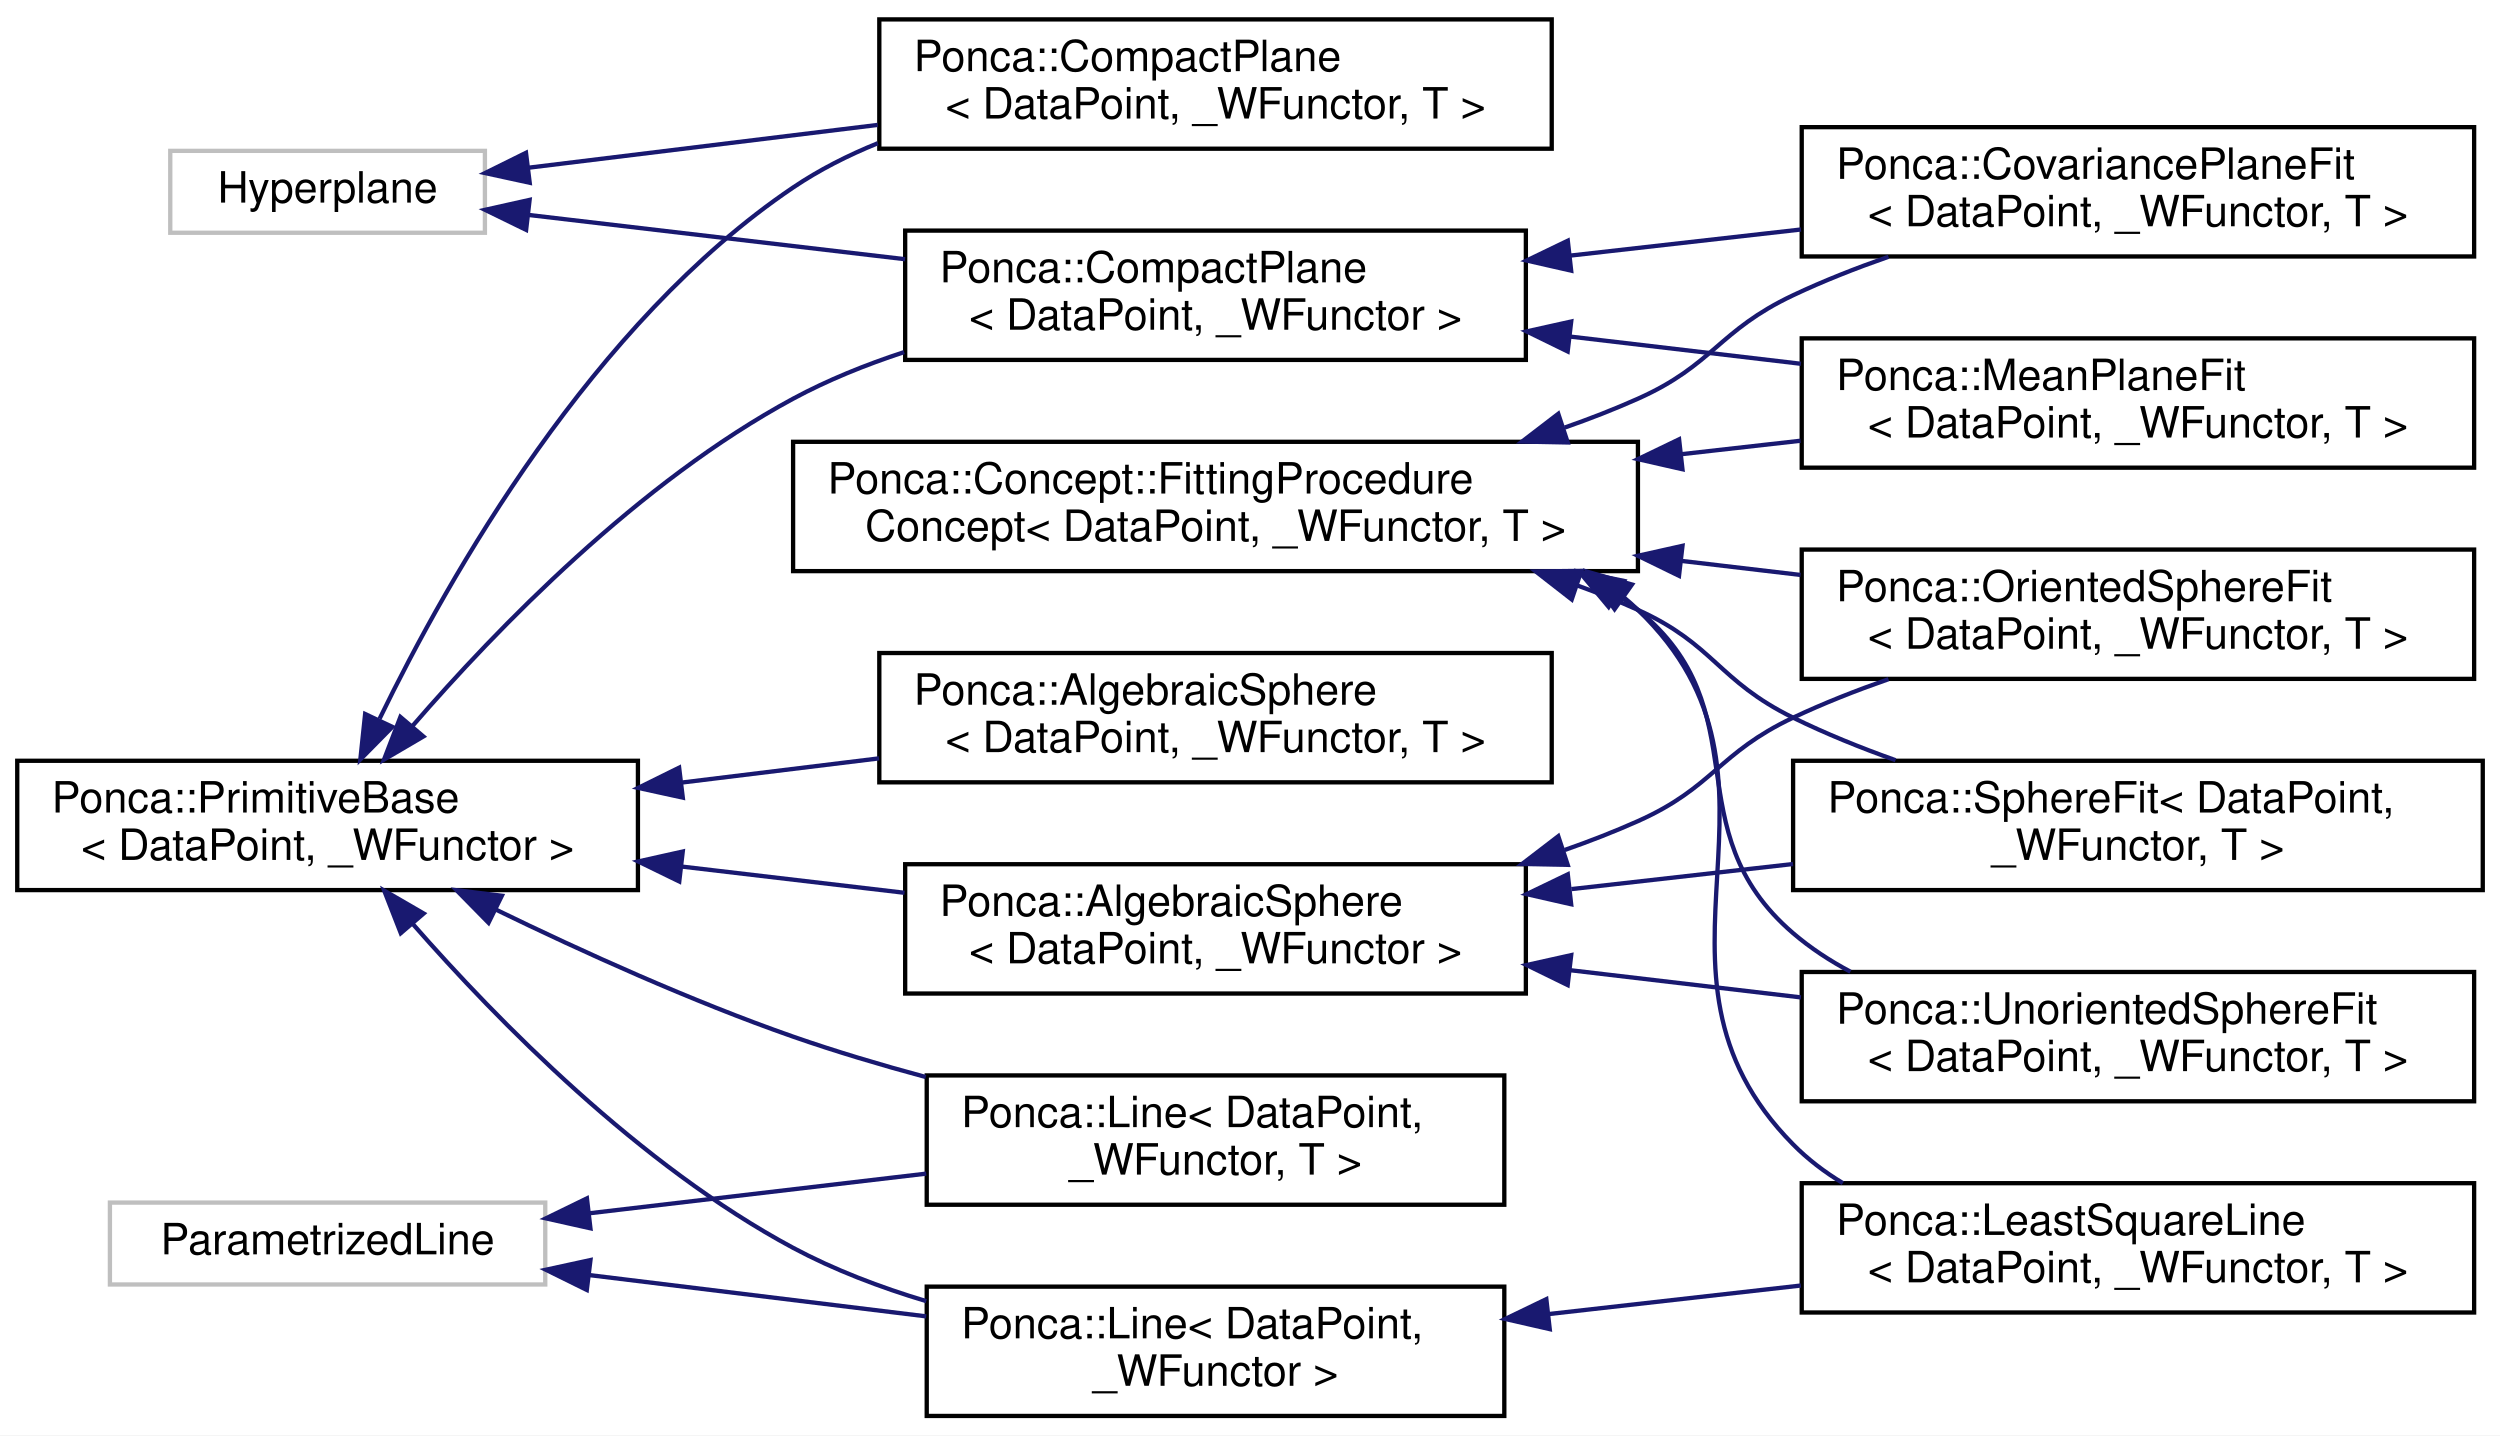
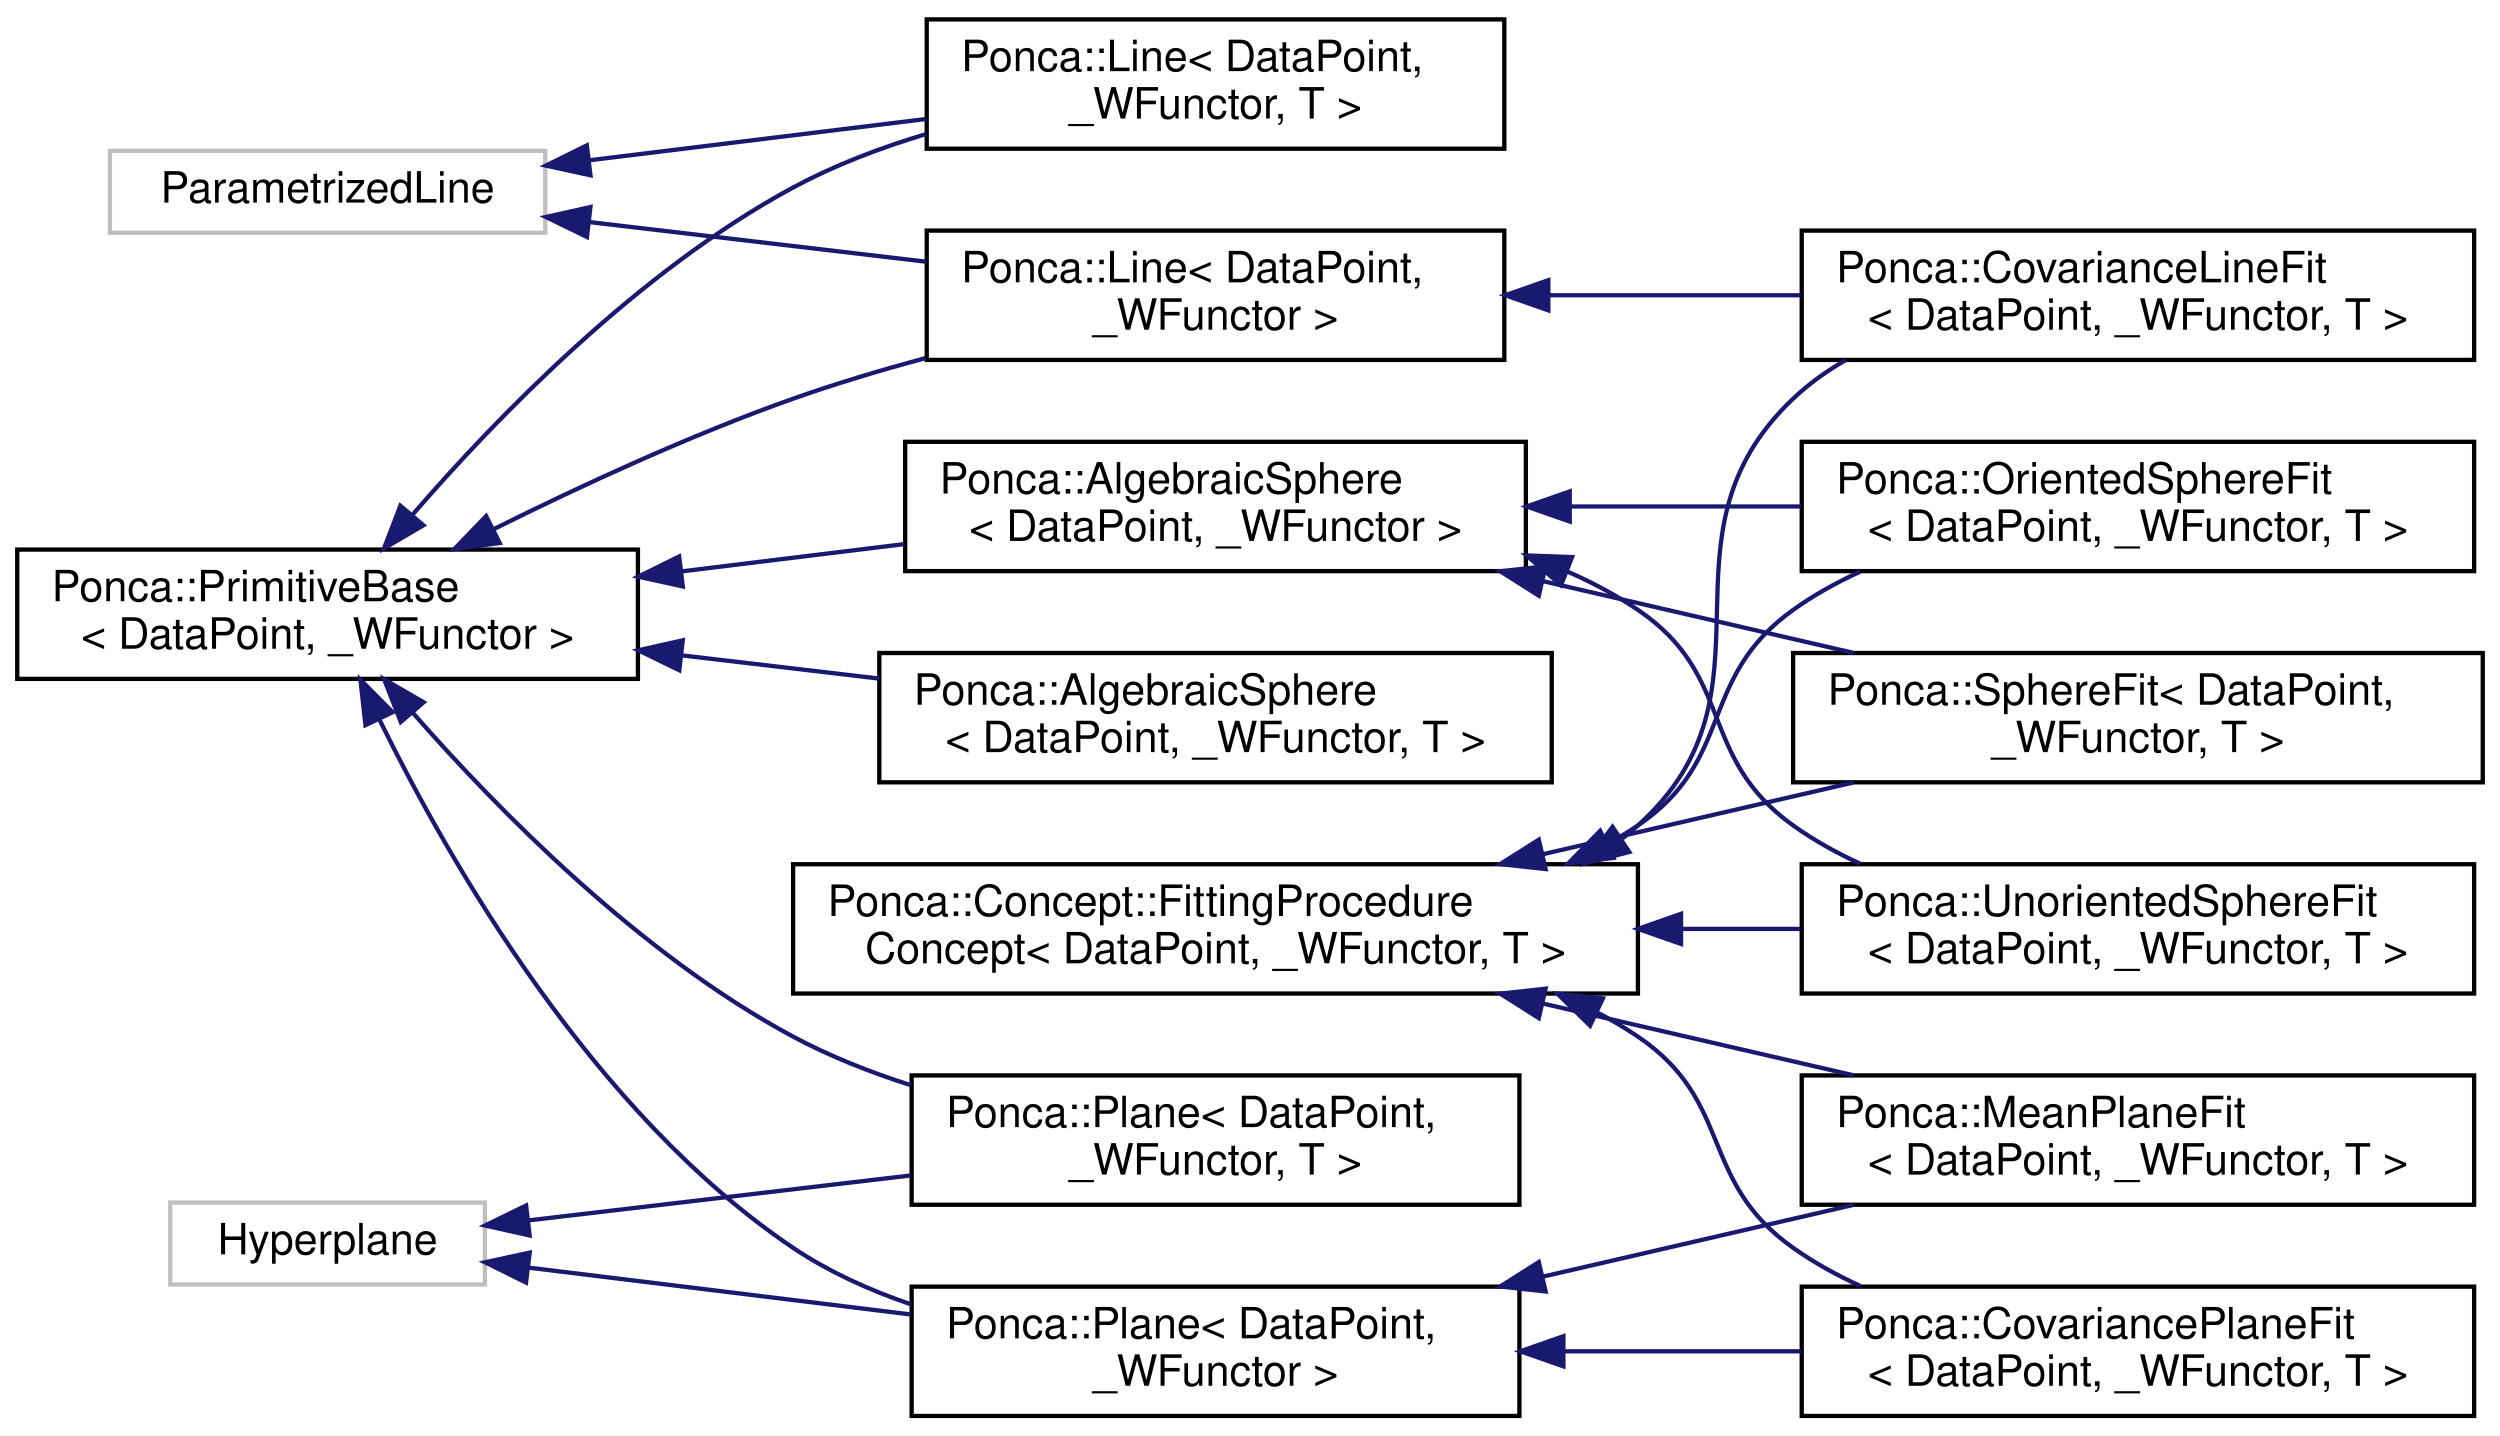
<svg xmlns="http://www.w3.org/2000/svg" xmlns:xlink="http://www.w3.org/1999/xlink" width="580pt" height="333pt" viewBox="0.00 0.00 580.00 333.00">
  <g id="graph0" class="graph" transform="scale(1 1) rotate(0) translate(4 329)">
    <polygon fill="white" stroke="transparent" points="-4,4 -4,-329 576,-329 576,4 -4,4" />
    <g id="node1" class="node">
      <g id="a_node1">
        <a xlink:href="classPonca_1_1Concept_1_1FittingProcedureConcept.html" target="_top" xlink:title="Describes the procedure to fit a primitive to point samples.">
-           <polygon fill="white" stroke="black" points="180,-196.5 180,-226.5 376,-226.5 376,-196.5 180,-196.5" />
-           <text text-anchor="start" x="188" y="-214.5" font-family="Helvetica,sans-Serif" font-size="10.00">Ponca::Concept::FittingProcedure</text>
-           <text text-anchor="middle" x="278" y="-203.5" font-family="Helvetica,sans-Serif" font-size="10.00">Concept&lt; DataPoint, _WFunctor, T &gt;</text>
+           <polygon fill="white" stroke="black" points="180,-98.5 180,-128.5 376,-128.5 376,-98.5 180,-98.5" />
+           <text text-anchor="start" x="188" y="-116.5" font-family="Helvetica,sans-Serif" font-size="10.00">Ponca::Concept::FittingProcedure</text>
+           <text text-anchor="middle" x="278" y="-105.5" font-family="Helvetica,sans-Serif" font-size="10.00">Concept&lt; DataPoint, _WFunctor, T &gt;</text>
        </a>
      </g>
    </g>
    <g id="node2" class="node">
      <g id="a_node2">
-         <a xlink:href="classPonca_1_1CovariancePlaneFit.html" target="_top" xlink:title="Plane fitting procedure using only points position.">
-           <polygon fill="white" stroke="black" points="414,-269.5 414,-299.5 570,-299.5 570,-269.5 414,-269.5" />
-           <text text-anchor="start" x="422" y="-287.5" font-family="Helvetica,sans-Serif" font-size="10.00">Ponca::CovariancePlaneFit</text>
-           <text text-anchor="middle" x="492" y="-276.5" font-family="Helvetica,sans-Serif" font-size="10.00">&lt; DataPoint, _WFunctor, T &gt;</text>
+         <a xlink:href="classPonca_1_1CovarianceLineFit.html" target="_top" xlink:title="Line fitting procedure that minimize the orthogonal distance between the samples and the fitted primi...">
+           <polygon fill="white" stroke="black" points="414,-245.5 414,-275.5 570,-275.5 570,-245.5 414,-245.5" />
+           <text text-anchor="start" x="422" y="-263.5" font-family="Helvetica,sans-Serif" font-size="10.00">Ponca::CovarianceLineFit</text>
+           <text text-anchor="middle" x="492" y="-252.5" font-family="Helvetica,sans-Serif" font-size="10.00">&lt; DataPoint, _WFunctor, T &gt;</text>
        </a>
      </g>
    </g>
    <g id="edge1" class="edge">
-       <path fill="none" stroke="midnightblue" d="M359,-229.8C364.83,-231.84 370.56,-234.07 376,-236.5 393.56,-244.34 394.61,-252.28 412,-260.5 419,-263.81 426.56,-266.79 434.13,-269.43" />
-       <polygon fill="midnightblue" stroke="midnightblue" points="359.71,-226.35 349.12,-226.56 357.52,-233 359.71,-226.35" />
+       <path fill="none" stroke="midnightblue" d="M372.38,-134.48C373.62,-135.44 374.83,-136.45 376,-137.5 410.82,-168.8 378.02,-204.3 412,-236.5 415.64,-239.95 419.76,-242.91 424.17,-245.44" />
+       <polygon fill="midnightblue" stroke="midnightblue" points="373.99,-131.34 363.72,-128.71 370.11,-137.17 373.99,-131.34" />
    </g>
    <g id="node3" class="node">
      <g id="a_node3">
-         <a xlink:href="classPonca_1_1LeastSquareLine.html" target="_top" xlink:title="Line fitting procedure that minimize the orthogonal distance between the samples and the fitted primi...">
-           <polygon fill="white" stroke="black" points="414,-24.5 414,-54.5 570,-54.5 570,-24.5 414,-24.5" />
-           <text text-anchor="start" x="422" y="-42.5" font-family="Helvetica,sans-Serif" font-size="10.00">Ponca::LeastSquareLine</text>
-           <text text-anchor="middle" x="492" y="-31.5" font-family="Helvetica,sans-Serif" font-size="10.00">&lt; DataPoint, _WFunctor, T &gt;</text>
+         <a xlink:href="classPonca_1_1CovariancePlaneFit.html" target="_top" xlink:title="Plane fitting procedure using only points position.">
+           <polygon fill="white" stroke="black" points="414,-0.5 414,-30.5 570,-30.5 570,-0.5 414,-0.5" />
+           <text text-anchor="start" x="422" y="-18.5" font-family="Helvetica,sans-Serif" font-size="10.00">Ponca::CovariancePlaneFit</text>
+           <text text-anchor="middle" x="492" y="-7.5" font-family="Helvetica,sans-Serif" font-size="10.00">&lt; DataPoint, _WFunctor, T &gt;</text>
        </a>
      </g>
    </g>
    <g id="edge2" class="edge">
-       <path fill="none" stroke="midnightblue" d="M372.6,-190.53C373.77,-189.56 374.91,-188.55 376,-187.5 417.38,-147.74 371.67,-104.33 412,-63.5 415.42,-60.03 419.33,-57.06 423.54,-54.52" />
-       <polygon fill="midnightblue" stroke="midnightblue" points="370.58,-187.67 364.44,-196.31 374.62,-193.39 370.58,-187.67" />
+       <path fill="none" stroke="midnightblue" d="M366.38,-94.21C369.72,-92.47 372.94,-90.57 376,-88.5 398.38,-73.36 389.94,-55.11 412,-39.5 416.8,-36.1 422.08,-33.18 427.58,-30.66" />
+       <polygon fill="midnightblue" stroke="midnightblue" points="364.89,-91.04 357.33,-98.46 367.87,-97.38 364.89,-91.04" />
    </g>
    <g id="node4" class="node">
      <g id="a_node4">
        <a xlink:href="classPonca_1_1MeanPlaneFit.html" target="_top" xlink:title="Plane fitting procedure computing the mean position and orientation from oriented points.">
-           <polygon fill="white" stroke="black" points="414,-220.5 414,-250.5 570,-250.5 570,-220.5 414,-220.5" />
-           <text text-anchor="start" x="422" y="-238.5" font-family="Helvetica,sans-Serif" font-size="10.00">Ponca::MeanPlaneFit</text>
-           <text text-anchor="middle" x="492" y="-227.5" font-family="Helvetica,sans-Serif" font-size="10.00">&lt; DataPoint, _WFunctor, T &gt;</text>
+           <polygon fill="white" stroke="black" points="414,-49.5 414,-79.5 570,-79.5 570,-49.5 414,-49.5" />
+           <text text-anchor="start" x="422" y="-67.5" font-family="Helvetica,sans-Serif" font-size="10.00">Ponca::MeanPlaneFit</text>
+           <text text-anchor="middle" x="492" y="-56.5" font-family="Helvetica,sans-Serif" font-size="10.00">&lt; DataPoint, _WFunctor, T &gt;</text>
        </a>
      </g>
    </g>
    <g id="edge3" class="edge">
-       <path fill="none" stroke="midnightblue" d="M386.1,-223.63C395.42,-224.68 404.73,-225.73 413.73,-226.75" />
-       <polygon fill="midnightblue" stroke="midnightblue" points="386.33,-220.13 376,-222.48 385.55,-227.08 386.33,-220.13" />
+       <path fill="none" stroke="midnightblue" d="M353.98,-96.17C377.52,-90.73 403.29,-84.77 426.08,-79.51" />
+       <polygon fill="midnightblue" stroke="midnightblue" points="353,-92.8 344.05,-98.47 354.58,-99.62 353,-92.8" />
    </g>
    <g id="node5" class="node">
      <g id="a_node5">
        <a xlink:href="classPonca_1_1OrientedSphereFit.html" target="_top" xlink:title="Algebraic Sphere fitting procedure on oriented point sets.">
-           <polygon fill="white" stroke="black" points="414,-171.5 414,-201.5 570,-201.5 570,-171.5 414,-171.5" />
-           <text text-anchor="start" x="422" y="-189.5" font-family="Helvetica,sans-Serif" font-size="10.00">Ponca::OrientedSphereFit</text>
-           <text text-anchor="middle" x="492" y="-178.5" font-family="Helvetica,sans-Serif" font-size="10.00">&lt; DataPoint, _WFunctor, T &gt;</text>
+           <polygon fill="white" stroke="black" points="414,-196.5 414,-226.5 570,-226.5 570,-196.5 414,-196.5" />
+           <text text-anchor="start" x="422" y="-214.5" font-family="Helvetica,sans-Serif" font-size="10.00">Ponca::OrientedSphereFit</text>
+           <text text-anchor="middle" x="492" y="-203.5" font-family="Helvetica,sans-Serif" font-size="10.00">&lt; DataPoint, _WFunctor, T &gt;</text>
        </a>
      </g>
    </g>
    <g id="edge4" class="edge">
-       <path fill="none" stroke="midnightblue" d="M386.1,-198.87C395.42,-197.77 404.73,-196.67 413.73,-195.61" />
-       <polygon fill="midnightblue" stroke="midnightblue" points="385.53,-195.41 376,-200.06 386.34,-202.37 385.53,-195.41" />
+       <path fill="none" stroke="midnightblue" d="M368.91,-133.17C371.35,-134.52 373.72,-135.96 376,-137.5 398.68,-152.84 389.73,-171.57 412,-187.5 416.78,-190.92 422.06,-193.86 427.55,-196.38" />
+       <polygon fill="midnightblue" stroke="midnightblue" points="370.33,-129.96 359.81,-128.67 367.23,-136.24 370.33,-129.96" />
    </g>
    <g id="node6" class="node">
      <g id="a_node6">
        <a xlink:href="classPonca_1_1SphereFit.html" target="_top" xlink:title="Algebraic Sphere fitting procedure on point sets without normals.">
-           <polygon fill="white" stroke="black" points="412,-122.5 412,-152.5 572,-152.5 572,-122.5 412,-122.5" />
-           <text text-anchor="start" x="420" y="-140.5" font-family="Helvetica,sans-Serif" font-size="10.00">Ponca::SphereFit&lt; DataPoint,</text>
-           <text text-anchor="middle" x="492" y="-129.5" font-family="Helvetica,sans-Serif" font-size="10.00"> _WFunctor, T &gt;</text>
+           <polygon fill="white" stroke="black" points="412,-147.5 412,-177.5 572,-177.5 572,-147.5 412,-147.5" />
+           <text text-anchor="start" x="420" y="-165.5" font-family="Helvetica,sans-Serif" font-size="10.00">Ponca::SphereFit&lt; DataPoint,</text>
+           <text text-anchor="middle" x="492" y="-154.5" font-family="Helvetica,sans-Serif" font-size="10.00"> _WFunctor, T &gt;</text>
        </a>
      </g>
    </g>
    <g id="edge5" class="edge">
-       <path fill="none" stroke="midnightblue" d="M361.76,-193.23C366.64,-191.48 371.42,-189.57 376,-187.5 393.75,-179.47 394.52,-171.09 412,-162.5 419.49,-158.82 427.64,-155.52 435.77,-152.63" />
-       <polygon fill="midnightblue" stroke="midnightblue" points="360.64,-189.92 352.28,-196.43 362.87,-196.55 360.64,-189.92" />
+       <path fill="none" stroke="midnightblue" d="M353.98,-130.83C377.52,-136.27 403.29,-142.23 426.08,-147.49" />
+       <polygon fill="midnightblue" stroke="midnightblue" points="354.58,-127.38 344.05,-128.53 353,-134.2 354.58,-127.38" />
    </g>
    <g id="node7" class="node">
      <g id="a_node7">
        <a xlink:href="classPonca_1_1UnorientedSphereFit.html" target="_top" xlink:title="Algebraic Sphere fitting procedure on point sets with non-oriented normals.">
-           <polygon fill="white" stroke="black" points="414,-73.5 414,-103.5 570,-103.5 570,-73.5 414,-73.5" />
-           <text text-anchor="start" x="422" y="-91.5" font-family="Helvetica,sans-Serif" font-size="10.00">Ponca::UnorientedSphereFit</text>
-           <text text-anchor="middle" x="492" y="-80.5" font-family="Helvetica,sans-Serif" font-size="10.00">&lt; DataPoint, _WFunctor, T &gt;</text>
+           <polygon fill="white" stroke="black" points="414,-98.5 414,-128.5 570,-128.5 570,-98.5 414,-98.5" />
+           <text text-anchor="start" x="422" y="-116.5" font-family="Helvetica,sans-Serif" font-size="10.00">Ponca::UnorientedSphereFit</text>
+           <text text-anchor="middle" x="492" y="-105.5" font-family="Helvetica,sans-Serif" font-size="10.00">&lt; DataPoint, _WFunctor, T &gt;</text>
        </a>
      </g>
    </g>
    <g id="edge6" class="edge">
-       <path fill="none" stroke="midnightblue" d="M371.14,-191.12C372.81,-189.98 374.44,-188.77 376,-187.5 404.68,-164.17 383.94,-136.58 412,-112.5 416.03,-109.05 420.54,-106.09 425.31,-103.56" />
-       <polygon fill="midnightblue" stroke="midnightblue" points="369.2,-188.2 362.41,-196.34 372.79,-194.22 369.2,-188.2" />
+       <path fill="none" stroke="midnightblue" d="M386.1,-113.5C395.42,-113.5 404.73,-113.5 413.73,-113.5" />
+       <polygon fill="midnightblue" stroke="midnightblue" points="386,-110 376,-113.5 386,-117 386,-110" />
    </g>
    <g id="node8" class="node">
      <g id="a_node8">
        <a xlink:title=" ">
-           <polygon fill="white" stroke="#bfbfbf" points="35.5,-275 35.5,-294 108.5,-294 108.5,-275 35.5,-275" />
-           <text text-anchor="middle" x="72" y="-282" font-family="Helvetica,sans-Serif" font-size="10.00">Hyperplane</text>
+           <polygon fill="white" stroke="#bfbfbf" points="35.5,-31 35.5,-50 108.5,-50 108.5,-31 35.5,-31" />
+           <text text-anchor="middle" x="72" y="-38" font-family="Helvetica,sans-Serif" font-size="10.00">Hyperplane</text>
        </a>
      </g>
    </g>
    <g id="node9" class="node">
      <g id="a_node9">
-         <a xlink:href="classPonca_1_1CompactPlane.html" target="_top" xlink:title=" ">
-           <polygon fill="white" stroke="black" points="206,-245.5 206,-275.5 350,-275.5 350,-245.5 206,-245.5" />
-           <text text-anchor="start" x="214" y="-263.5" font-family="Helvetica,sans-Serif" font-size="10.00">Ponca::CompactPlane</text>
-           <text text-anchor="middle" x="278" y="-252.5" font-family="Helvetica,sans-Serif" font-size="10.00">&lt; DataPoint, _WFunctor &gt;</text>
+         <a xlink:href="classPonca_1_1Plane.html" target="_top" xlink:title=" ">
+           <polygon fill="white" stroke="black" points="207.5,-0.5 207.5,-30.5 348.5,-30.5 348.5,-0.5 207.5,-0.5" />
+           <text text-anchor="start" x="215.5" y="-18.5" font-family="Helvetica,sans-Serif" font-size="10.00">Ponca::Plane&lt; DataPoint,</text>
+           <text text-anchor="middle" x="278" y="-7.5" font-family="Helvetica,sans-Serif" font-size="10.00"> _WFunctor &gt;</text>
        </a>
      </g>
    </g>
    <g id="edge7" class="edge">
-       <path fill="none" stroke="midnightblue" d="M118.73,-279.12C144.42,-276.1 177.04,-272.26 205.98,-268.86" />
-       <polygon fill="midnightblue" stroke="midnightblue" points="118.06,-275.67 108.53,-280.32 118.87,-282.63 118.06,-275.67" />
+       <path fill="none" stroke="midnightblue" d="M118.52,-34.92C144.61,-31.72 177.91,-27.64 207.24,-24.05" />
+       <polygon fill="midnightblue" stroke="midnightblue" points="118.03,-31.45 108.53,-36.15 118.89,-38.4 118.03,-31.45" />
    </g>
    <g id="node10" class="node">
      <g id="a_node10">
-         <a xlink:href="classPonca_1_1CompactPlane.html" target="_top" xlink:title="Implicit hyperplane defined by an homogeneous vector .">
-           <polygon fill="white" stroke="black" points="200,-294.5 200,-324.5 356,-324.5 356,-294.5 200,-294.5" />
-           <text text-anchor="start" x="208" y="-312.5" font-family="Helvetica,sans-Serif" font-size="10.00">Ponca::CompactPlane</text>
-           <text text-anchor="middle" x="278" y="-301.5" font-family="Helvetica,sans-Serif" font-size="10.00">&lt; DataPoint, _WFunctor, T &gt;</text>
+         <a xlink:href="classPonca_1_1Plane.html" target="_top" xlink:title="Implicit hyperplane defined by an homogeneous vector .">
+           <polygon fill="white" stroke="black" points="207.5,-49.5 207.5,-79.5 348.5,-79.5 348.5,-49.5 207.5,-49.5" />
+           <text text-anchor="start" x="215.5" y="-67.5" font-family="Helvetica,sans-Serif" font-size="10.00">Ponca::Plane&lt; DataPoint,</text>
+           <text text-anchor="middle" x="278" y="-56.5" font-family="Helvetica,sans-Serif" font-size="10.00"> _WFunctor, T &gt;</text>
        </a>
      </g>
    </g>
    <g id="edge10" class="edge">
-       <path fill="none" stroke="midnightblue" d="M118.69,-290.1C142.52,-293.02 172.32,-296.67 199.62,-300.02" />
-       <polygon fill="midnightblue" stroke="midnightblue" points="118.89,-286.6 108.53,-288.85 118.03,-293.55 118.89,-286.6" />
+       <path fill="none" stroke="midnightblue" d="M118.52,-45.86C144.61,-48.93 177.91,-52.84 207.24,-56.29" />
+       <polygon fill="midnightblue" stroke="midnightblue" points="118.87,-42.37 108.53,-44.68 118.06,-49.33 118.87,-42.37" />
    </g>
    <g id="edge8" class="edge">
-       <path fill="none" stroke="midnightblue" d="M360.39,-269.71C377.94,-271.7 396.44,-273.79 413.82,-275.76" />
-       <polygon fill="midnightblue" stroke="midnightblue" points="360.51,-266.21 350.18,-268.56 359.73,-273.16 360.51,-266.21" />
+       <path fill="none" stroke="midnightblue" d="M358.89,-15.5C376.92,-15.5 396.02,-15.5 413.93,-15.5" />
+       <polygon fill="midnightblue" stroke="midnightblue" points="358.71,-12 348.71,-15.5 358.71,-19 358.71,-12" />
    </g>
    <g id="edge9" class="edge">
-       <path fill="none" stroke="midnightblue" d="M360.39,-250.9C377.94,-248.83 396.44,-246.65 413.82,-244.6" />
-       <polygon fill="midnightblue" stroke="midnightblue" points="359.7,-247.46 350.18,-252.11 360.52,-254.41 359.7,-247.46" />
+       <path fill="none" stroke="midnightblue" d="M353.98,-32.83C377.52,-38.27 403.29,-44.23 426.08,-49.49" />
+       <polygon fill="midnightblue" stroke="midnightblue" points="354.58,-29.38 344.05,-30.53 353,-36.2 354.58,-29.38" />
    </g>
    <g id="node11" class="node">
      <g id="a_node11">
        <a xlink:title=" ">
-           <polygon fill="white" stroke="#bfbfbf" points="21.5,-31 21.5,-50 122.5,-50 122.5,-31 21.5,-31" />
-           <text text-anchor="middle" x="72" y="-38" font-family="Helvetica,sans-Serif" font-size="10.00">ParametrizedLine</text>
+           <polygon fill="white" stroke="#bfbfbf" points="21.5,-275 21.5,-294 122.5,-294 122.5,-275 21.5,-275" />
+           <text text-anchor="middle" x="72" y="-282" font-family="Helvetica,sans-Serif" font-size="10.00">ParametrizedLine</text>
        </a>
      </g>
    </g>
    <g id="node12" class="node">
      <g id="a_node12">
        <a xlink:href="classPonca_1_1Line.html" target="_top" xlink:title=" ">
-           <polygon fill="white" stroke="black" points="211,-0.5 211,-30.5 345,-30.5 345,-0.5 211,-0.5" />
-           <text text-anchor="start" x="219" y="-18.5" font-family="Helvetica,sans-Serif" font-size="10.00">Ponca::Line&lt; DataPoint,</text>
-           <text text-anchor="middle" x="278" y="-7.5" font-family="Helvetica,sans-Serif" font-size="10.00"> _WFunctor &gt;</text>
+           <polygon fill="white" stroke="black" points="211,-245.5 211,-275.5 345,-275.5 345,-245.5 211,-245.5" />
+           <text text-anchor="start" x="219" y="-263.5" font-family="Helvetica,sans-Serif" font-size="10.00">Ponca::Line&lt; DataPoint,</text>
+           <text text-anchor="middle" x="278" y="-252.5" font-family="Helvetica,sans-Serif" font-size="10.00"> _WFunctor &gt;</text>
        </a>
      </g>
    </g>
    <g id="edge11" class="edge">
-       <path fill="none" stroke="midnightblue" d="M132.88,-33.16C157.37,-30.16 185.79,-26.68 210.89,-23.6" />
-       <polygon fill="midnightblue" stroke="midnightblue" points="132.14,-29.73 122.64,-34.42 132.99,-36.67 132.14,-29.73" />
+       <path fill="none" stroke="midnightblue" d="M132.88,-277.46C157.37,-274.57 185.79,-271.23 210.89,-268.28" />
+       <polygon fill="midnightblue" stroke="midnightblue" points="132.17,-274.02 122.64,-278.66 132.98,-280.97 132.17,-274.02" />
    </g>
    <g id="node13" class="node">
      <g id="a_node13">
        <a xlink:href="classPonca_1_1Line.html" target="_top" xlink:title="A parametrized line is defined by an origin point  and a unit direction vector  such that the line co...">
-           <polygon fill="white" stroke="black" points="211,-49.5 211,-79.5 345,-79.5 345,-49.5 211,-49.5" />
-           <text text-anchor="start" x="219" y="-67.5" font-family="Helvetica,sans-Serif" font-size="10.00">Ponca::Line&lt; DataPoint,</text>
-           <text text-anchor="middle" x="278" y="-56.5" font-family="Helvetica,sans-Serif" font-size="10.00"> _WFunctor, T &gt;</text>
+           <polygon fill="white" stroke="black" points="211,-294.5 211,-324.5 345,-324.5 345,-294.5 211,-294.5" />
+           <text text-anchor="start" x="219" y="-312.5" font-family="Helvetica,sans-Serif" font-size="10.00">Ponca::Line&lt; DataPoint,</text>
+           <text text-anchor="middle" x="278" y="-301.5" font-family="Helvetica,sans-Serif" font-size="10.00"> _WFunctor, T &gt;</text>
        </a>
      </g>
    </g>
    <g id="edge13" class="edge">
-       <path fill="none" stroke="midnightblue" d="M132.88,-47.54C157.37,-50.43 185.79,-53.77 210.89,-56.72" />
-       <polygon fill="midnightblue" stroke="midnightblue" points="132.98,-44.03 122.64,-46.34 132.17,-50.98 132.98,-44.03" />
+       <path fill="none" stroke="midnightblue" d="M132.88,-291.84C157.37,-294.84 185.79,-298.32 210.89,-301.4" />
+       <polygon fill="midnightblue" stroke="midnightblue" points="132.99,-288.33 122.64,-290.58 132.14,-295.27 132.99,-288.33" />
    </g>
    <g id="edge12" class="edge">
-       <path fill="none" stroke="midnightblue" d="M355.31,-24.14C374.33,-26.29 394.74,-28.6 413.8,-30.76" />
-       <polygon fill="midnightblue" stroke="midnightblue" points="355.54,-20.64 345.21,-23 354.75,-27.6 355.54,-20.64" />
+       <path fill="none" stroke="midnightblue" d="M355.31,-260.5C374.33,-260.5 394.74,-260.5 413.8,-260.5" />
+       <polygon fill="midnightblue" stroke="midnightblue" points="355.21,-257 345.21,-260.5 355.21,-264 355.21,-257" />
    </g>
    <g id="node14" class="node">
      <g id="a_node14">
        <a xlink:href="classPonca_1_1PrimitiveBase.html" target="_top" xlink:title=" ">
-           <polygon fill="white" stroke="black" points="0,-122.5 0,-152.5 144,-152.5 144,-122.5 0,-122.5" />
-           <text text-anchor="start" x="8" y="-140.5" font-family="Helvetica,sans-Serif" font-size="10.00">Ponca::PrimitiveBase</text>
-           <text text-anchor="middle" x="72" y="-129.5" font-family="Helvetica,sans-Serif" font-size="10.00">&lt; DataPoint, _WFunctor &gt;</text>
-         </a>
-       </g>
+           <polygon fill="white" stroke="black" points="0,-171.5 0,-201.5 144,-201.5 144,-171.5 0,-171.5" />
+           <text text-anchor="start" x="8" y="-189.5" font-family="Helvetica,sans-Serif" font-size="10.00">Ponca::PrimitiveBase</text>
+           <text text-anchor="middle" x="72" y="-178.5" font-family="Helvetica,sans-Serif" font-size="10.00">&lt; DataPoint, _WFunctor &gt;</text>
+         </a>
+       </g>
+     </g>
+     <g id="edge19" class="edge">
+       <path fill="none" stroke="midnightblue" d="M84.11,-161.89C100.34,-128.83 133.71,-70.63 180,-39.5 188.28,-33.93 197.73,-29.66 207.41,-26.37" />
+       <polygon fill="midnightblue" stroke="midnightblue" points="80.78,-160.76 79.63,-171.29 87.09,-163.77 80.78,-160.76" />
+     </g>
+     <g id="edge22" class="edge">
+       <path fill="none" stroke="midnightblue" d="M91.75,-163.66C111.43,-141.19 144.41,-107.58 180,-88.5 188.49,-83.95 197.85,-80.25 207.32,-77.23" />
+       <polygon fill="midnightblue" stroke="midnightblue" points="88.98,-161.51 85.13,-171.38 94.29,-166.07 88.98,-161.51" />
    </g>
    <g id="edge18" class="edge">
-       <path fill="none" stroke="midnightblue" d="M91.7,-160.58C111.34,-183.28 144.29,-217.24 180,-236.5 188.02,-240.82 196.82,-244.38 205.76,-247.31" />
-       <polygon fill="midnightblue" stroke="midnightblue" points="94.23,-158.14 85.09,-152.78 88.89,-162.67 94.23,-158.14" />
+       <path fill="none" stroke="midnightblue" d="M110.58,-206.26C130.76,-216.3 156.3,-228.12 180,-236.5 189.81,-239.97 200.36,-243.13 210.74,-245.94" />
+       <polygon fill="midnightblue" stroke="midnightblue" points="111.93,-203.02 101.43,-201.64 108.78,-209.27 111.93,-203.02" />
    </g>
    <g id="edge21" class="edge">
-       <path fill="none" stroke="midnightblue" d="M84.07,-162.27C100.25,-195.56 133.56,-254.16 180,-285.5 186.04,-289.58 192.71,-292.96 199.64,-295.77" />
-       <polygon fill="midnightblue" stroke="midnightblue" points="87.04,-160.36 79.6,-152.81 80.71,-163.35 87.04,-160.36" />
-     </g>
-     <g id="edge19" class="edge">
-       <path fill="none" stroke="midnightblue" d="M91.75,-114.66C111.43,-92.19 144.41,-58.58 180,-39.5 189.56,-34.38 200.23,-30.33 210.9,-27.13" />
-       <polygon fill="midnightblue" stroke="midnightblue" points="88.98,-112.51 85.13,-122.38 94.29,-117.07 88.98,-112.51" />
-     </g>
-     <g id="edge22" class="edge">
-       <path fill="none" stroke="midnightblue" d="M111.05,-117.97C131.18,-108.18 156.52,-96.7 180,-88.5 189.83,-85.07 200.38,-81.93 210.77,-79.13" />
-       <polygon fill="midnightblue" stroke="midnightblue" points="109.34,-114.91 101.91,-122.47 112.43,-121.19 109.34,-114.91" />
+       <path fill="none" stroke="midnightblue" d="M91.7,-209.58C111.34,-232.28 144.29,-266.24 180,-285.5 189.54,-290.65 200.21,-294.71 210.88,-297.91" />
+       <polygon fill="midnightblue" stroke="midnightblue" points="94.23,-207.14 85.09,-201.78 88.89,-211.67 94.23,-207.14" />
    </g>
    <g id="node15" class="node">
      <g id="a_node15">
        <a xlink:href="classPonca_1_1AlgebraicSphere.html" target="_top" xlink:title=" ">
-           <polygon fill="white" stroke="black" points="206,-98.5 206,-128.5 350,-128.5 350,-98.5 206,-98.5" />
-           <text text-anchor="start" x="214" y="-116.5" font-family="Helvetica,sans-Serif" font-size="10.00">Ponca::AlgebraicSphere</text>
-           <text text-anchor="middle" x="278" y="-105.5" font-family="Helvetica,sans-Serif" font-size="10.00">&lt; DataPoint, _WFunctor &gt;</text>
+           <polygon fill="white" stroke="black" points="206,-196.5 206,-226.5 350,-226.5 350,-196.5 206,-196.5" />
+           <text text-anchor="start" x="214" y="-214.5" font-family="Helvetica,sans-Serif" font-size="10.00">Ponca::AlgebraicSphere</text>
+           <text text-anchor="middle" x="278" y="-203.5" font-family="Helvetica,sans-Serif" font-size="10.00">&lt; DataPoint, _WFunctor &gt;</text>
        </a>
      </g>
    </g>
    <g id="edge14" class="edge">
-       <path fill="none" stroke="midnightblue" d="M154.04,-127.97C171.16,-125.95 189.12,-123.84 205.85,-121.87" />
-       <polygon fill="midnightblue" stroke="midnightblue" points="153.59,-124.5 144.06,-129.14 154.4,-131.45 153.59,-124.5" />
+       <path fill="none" stroke="midnightblue" d="M154.04,-196.43C171.16,-198.53 189.12,-200.73 205.85,-202.78" />
+       <polygon fill="midnightblue" stroke="midnightblue" points="154.41,-192.95 144.06,-195.21 153.56,-199.9 154.41,-192.95" />
    </g>
    <g id="node16" class="node">
      <g id="a_node16">
        <a xlink:href="classPonca_1_1AlgebraicSphere.html" target="_top" xlink:title="Algebraic Sphere primitive.">
          <polygon fill="white" stroke="black" points="200,-147.5 200,-177.5 356,-177.5 356,-147.5 200,-147.5" />
          <text text-anchor="start" x="208" y="-165.5" font-family="Helvetica,sans-Serif" font-size="10.00">Ponca::AlgebraicSphere</text>
          <text text-anchor="middle" x="278" y="-154.5" font-family="Helvetica,sans-Serif" font-size="10.00">&lt; DataPoint, _WFunctor, T &gt;</text>
        </a>
      </g>
    </g>
    <g id="edge20" class="edge">
-       <path fill="none" stroke="midnightblue" d="M154.35,-147.47C169.38,-149.31 185.04,-151.23 199.93,-153.06" />
-       <polygon fill="midnightblue" stroke="midnightblue" points="154.41,-143.95 144.06,-146.21 153.56,-150.9 154.41,-143.95" />
+       <path fill="none" stroke="midnightblue" d="M154.35,-176.93C169.38,-175.16 185.04,-173.32 199.93,-171.57" />
+       <polygon fill="midnightblue" stroke="midnightblue" points="153.59,-173.5 144.06,-178.14 154.4,-180.45 153.59,-173.5" />
    </g>
    <g id="edge15" class="edge">
-       <path fill="none" stroke="midnightblue" d="M359,-131.8C364.83,-133.84 370.56,-136.07 376,-138.5 393.56,-146.34 394.61,-154.28 412,-162.5 419,-165.81 426.56,-168.79 434.13,-171.43" />
-       <polygon fill="midnightblue" stroke="midnightblue" points="359.71,-128.35 349.12,-128.56 357.52,-135 359.71,-128.35" />
+       <path fill="none" stroke="midnightblue" d="M360.39,-211.5C377.94,-211.5 396.44,-211.5 413.82,-211.5" />
+       <polygon fill="midnightblue" stroke="midnightblue" points="360.18,-208 350.18,-211.5 360.18,-215 360.18,-208" />
    </g>
    <g id="edge16" class="edge">
-       <path fill="none" stroke="midnightblue" d="M360.56,-122.73C377.44,-124.64 395.19,-126.65 411.98,-128.55" />
-       <polygon fill="midnightblue" stroke="midnightblue" points="360.51,-119.21 350.18,-121.56 359.73,-126.16 360.51,-119.21" />
+       <path fill="none" stroke="midnightblue" d="M353.98,-194.17C377.52,-188.73 403.29,-182.77 426.08,-177.51" />
+       <polygon fill="midnightblue" stroke="midnightblue" points="353,-190.8 344.05,-196.47 354.58,-197.62 353,-190.8" />
    </g>
    <g id="edge17" class="edge">
-       <path fill="none" stroke="midnightblue" d="M360.39,-103.9C377.94,-101.83 396.44,-99.65 413.82,-97.6" />
-       <polygon fill="midnightblue" stroke="midnightblue" points="359.7,-100.46 350.18,-105.11 360.52,-107.41 359.7,-100.46" />
+       <path fill="none" stroke="midnightblue" d="M359.44,-196.49C365.26,-193.95 370.86,-190.98 376,-187.5 398.68,-172.16 389.73,-153.43 412,-137.5 416.78,-134.08 422.06,-131.14 427.55,-128.62" />
+       <polygon fill="midnightblue" stroke="midnightblue" points="358.16,-193.23 350.13,-200.14 360.71,-199.75 358.16,-193.23" />
    </g>
  </g>
</svg>
